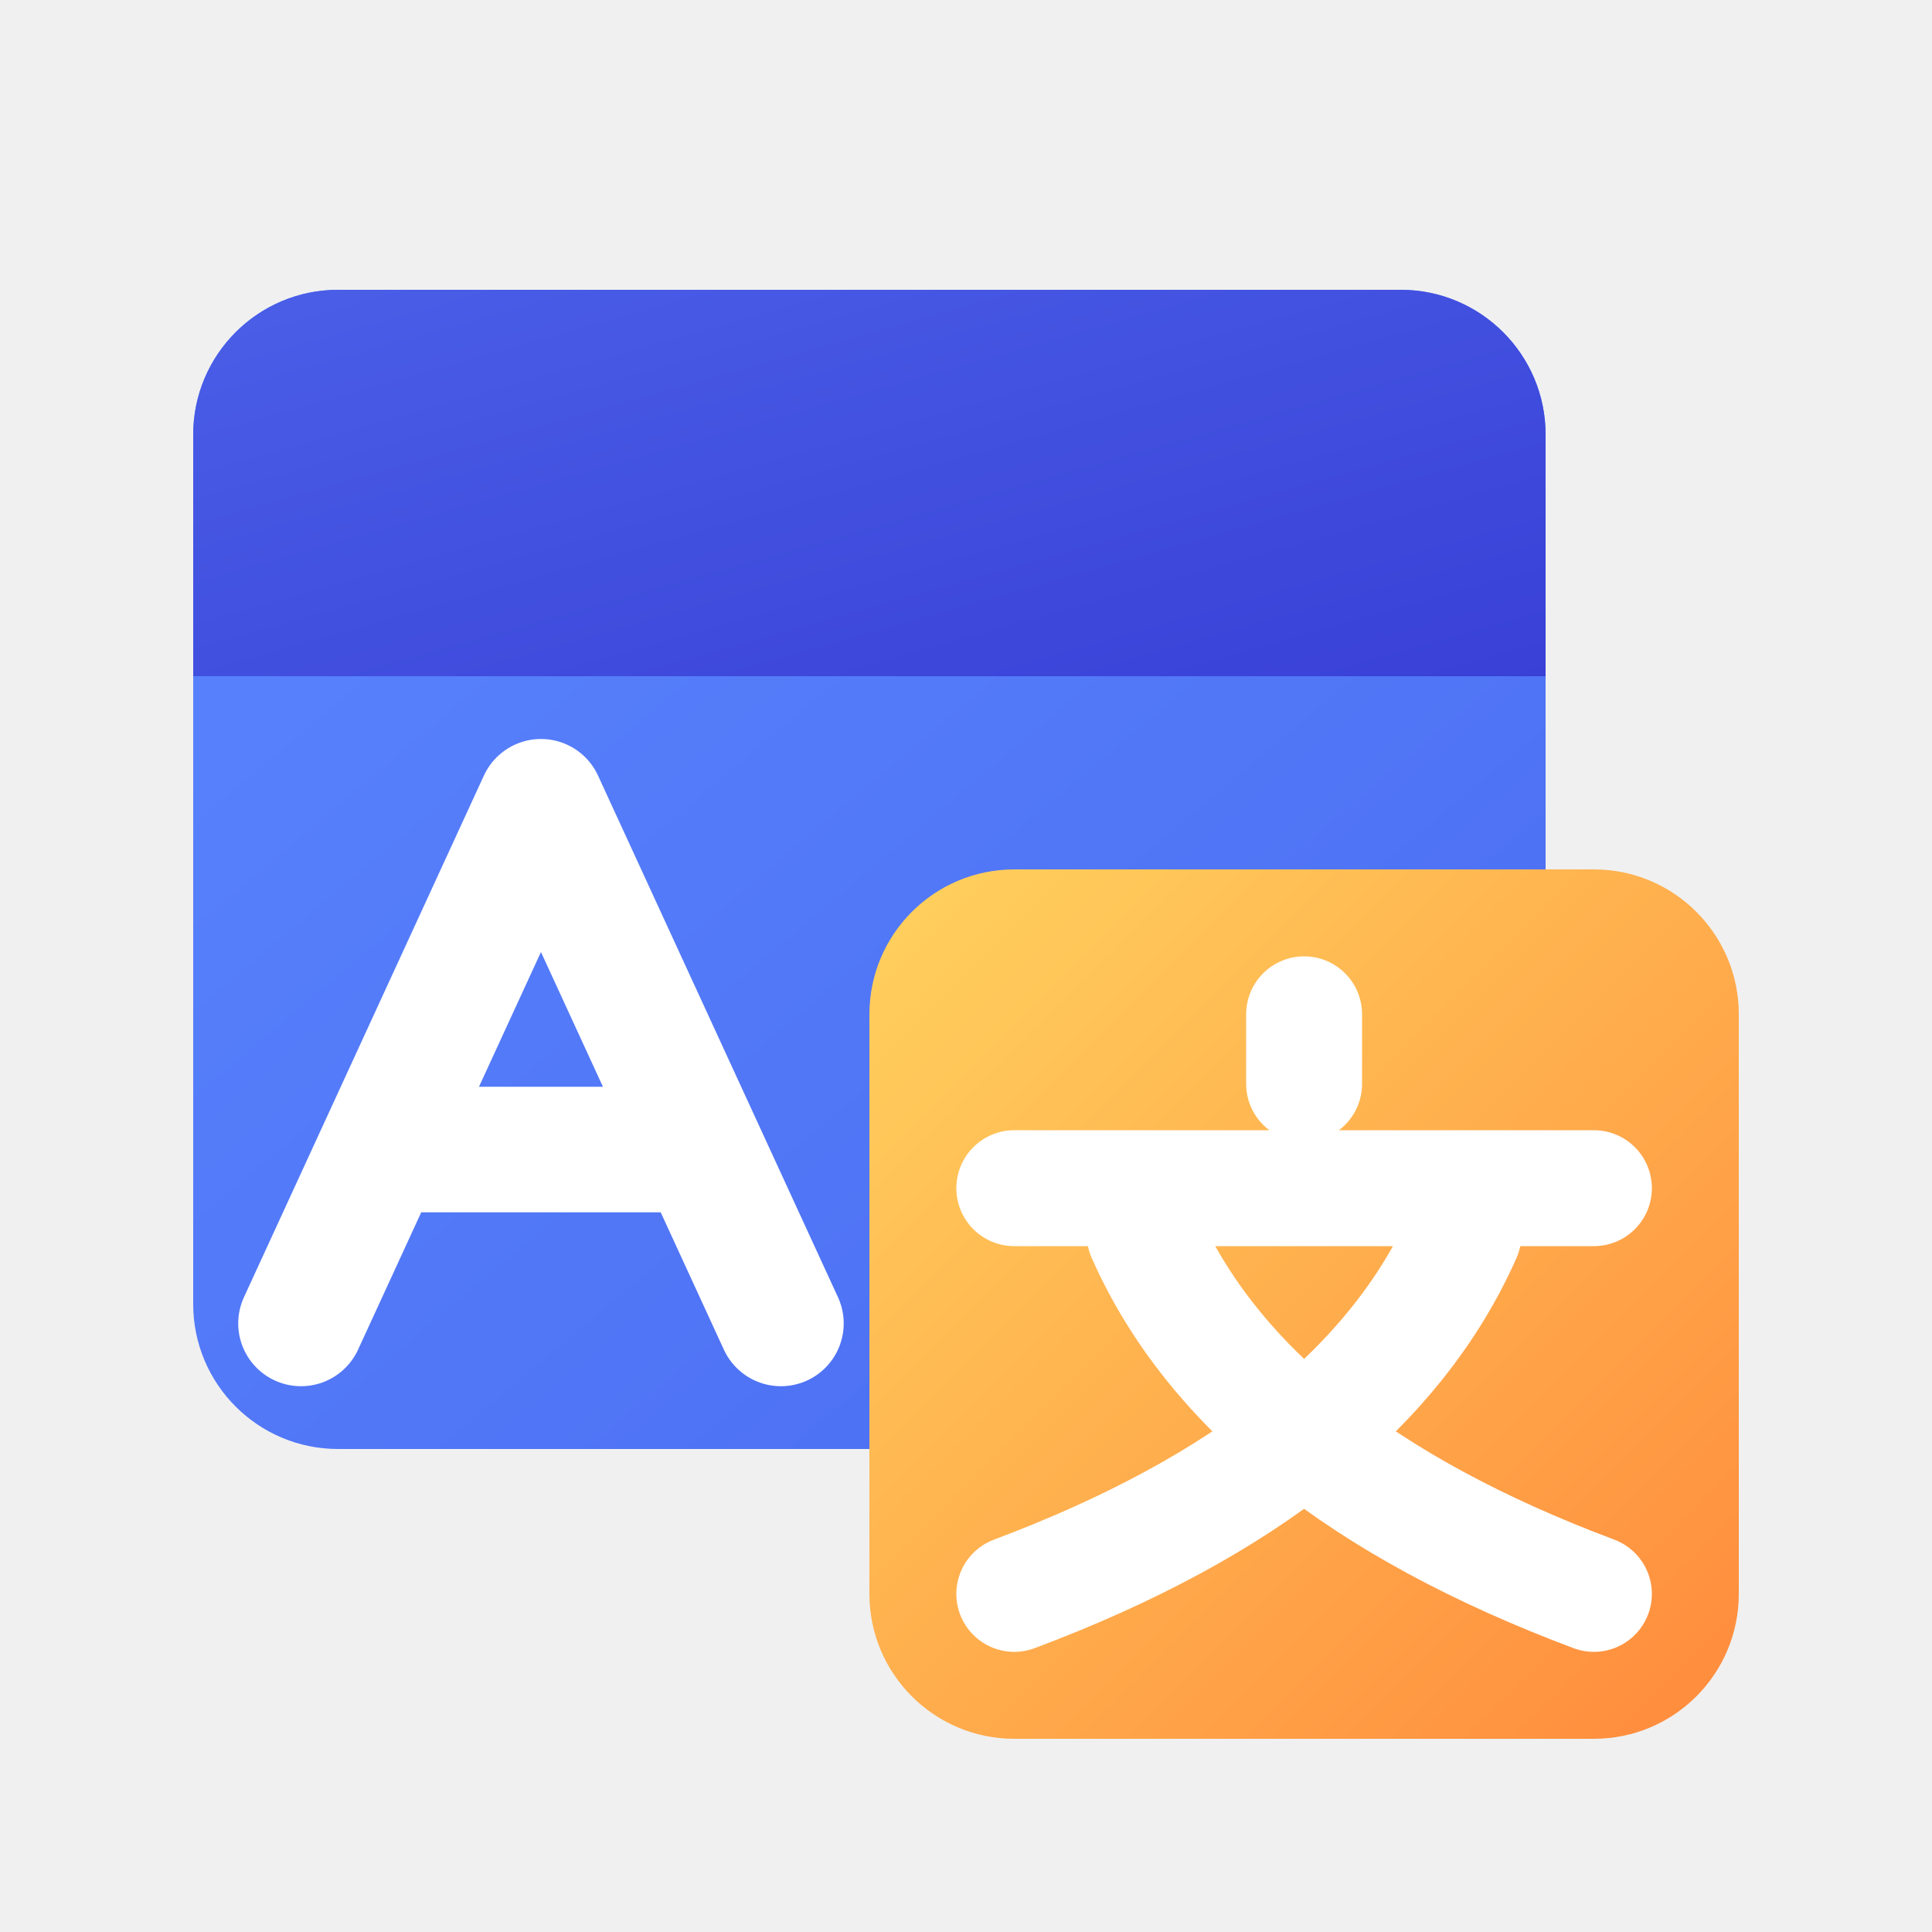
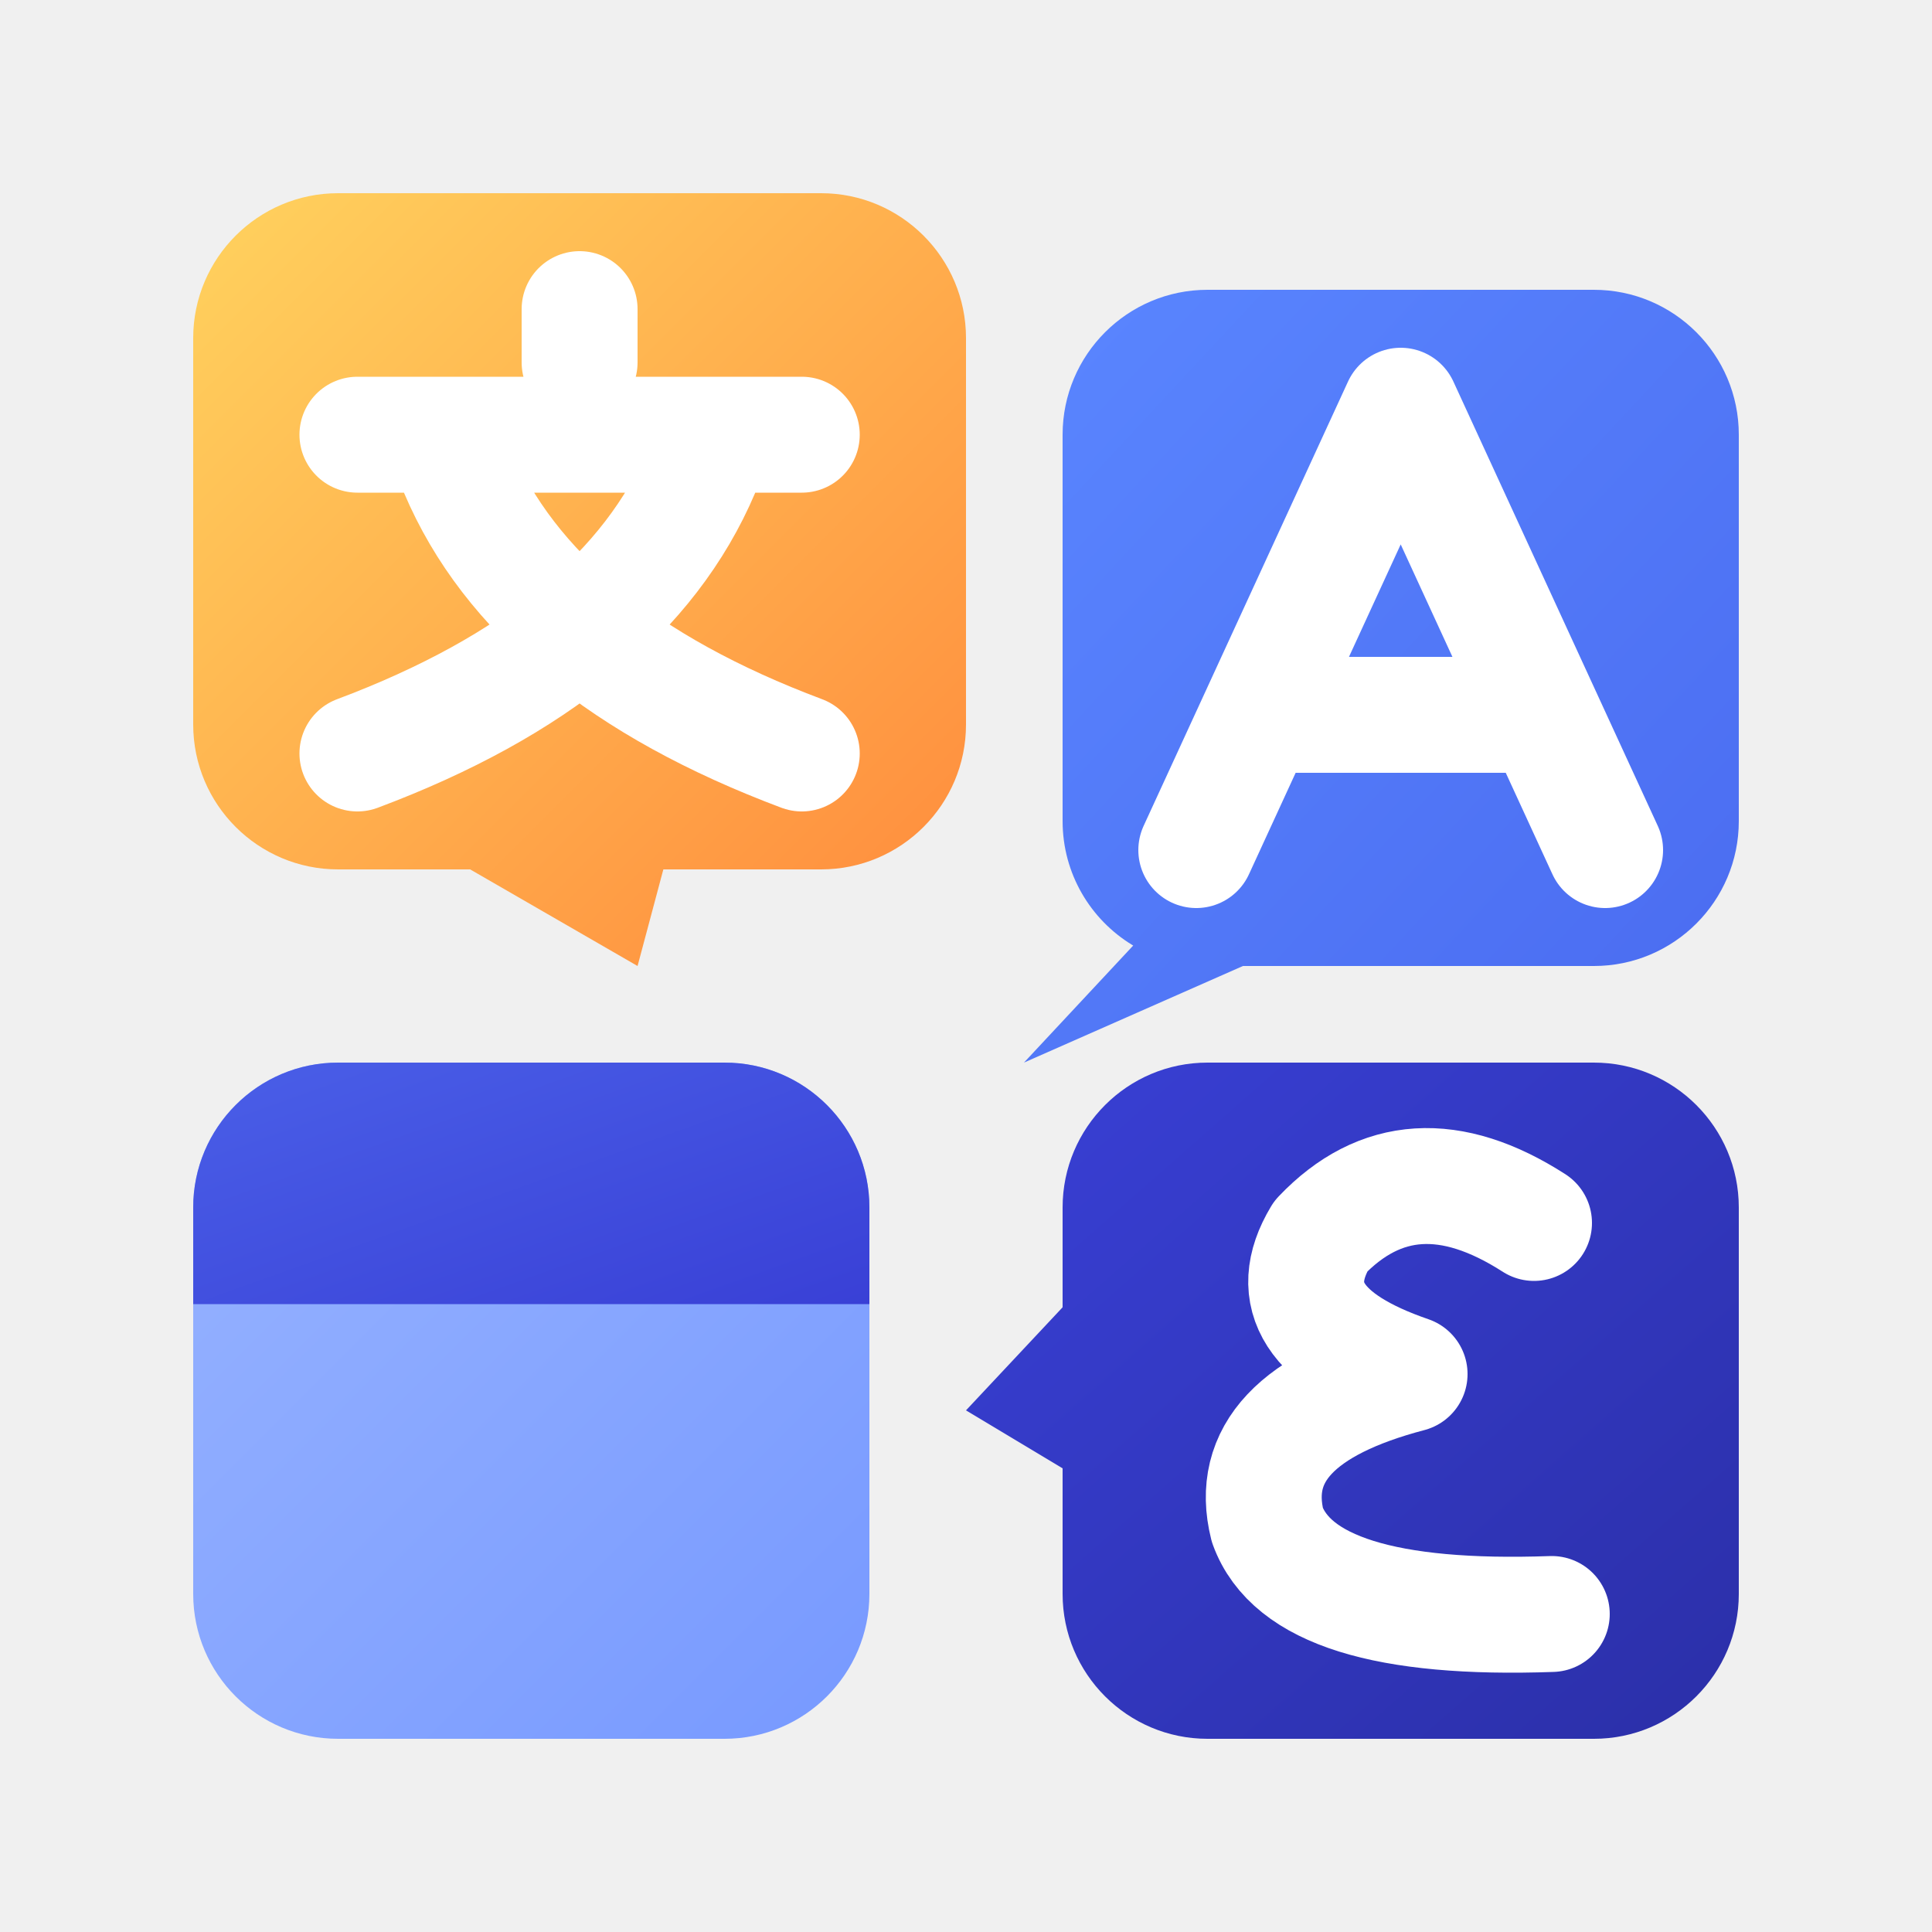
<svg xmlns="http://www.w3.org/2000/svg" width="20" height="20" viewBox="0 0 20 20">
  <defs>
-     <linearGradient id="blue-main" x1="0" y1="0" x2="1" y2="1">
-       <stop offset="0" stop-color="#5A86FF" />
-       <stop offset="1" stop-color="#4A6BF0" />
+     <linearGradient id="blue-light" x1="0" y1="0" x2="1" y2="1">
+       <stop offset="0" stop-color="#97B3FF" />
+       <stop offset="1" stop-color="#7799FF" />
    </linearGradient>
    <linearGradient id="blue-deep" x1="0" y1="0" x2="1" y2="1">
      <stop offset="0" stop-color="#4A5FE8" />
      <stop offset="1" stop-color="#3940D6" />
    </linearGradient>
    <linearGradient id="orange" x1="0" y1="0" x2="1" y2="1">
      <stop offset="0" stop-color="#FFD25E" />
      <stop offset="1" stop-color="#FF8A3C" />
    </linearGradient>
+     <linearGradient id="blue-main" x1="0" y1="0" x2="1" y2="1">
+       <stop offset="0" stop-color="#5A86FF" />
+       <stop offset="1" stop-color="#4A6BF0" />
+     </linearGradient>
+     <linearGradient id="blue-deepest" x1="0" y1="0" x2="1" y2="1">
+       <stop offset="0" stop-color="#3940D6" />
+       <stop offset="1" stop-color="#2B2FA8" />
+     </linearGradient>
  </defs>
-   <rect x="2" y="3" width="14" height="12" rx="1.5" fill="url(#blue-main)" />
-   <path fill="url(#blue-deep)" d="M3.5 3H14.5A1.5 1.5 0 0 1 16 4.5V7H2V4.5A1.5 1.5 0 0 1 3.5 3Z" />
-   <path fill="none" stroke="#FFFFFF" stroke-width="1.3" stroke-linecap="round" stroke-linejoin="round" d="M3.116 13.7L5.6 8.3L8.084 13.7M4.308 11.9H6.892" />
-   <rect x="9" y="9" width="9" height="9" rx="1.5" fill="url(#orange)" />
-   <path fill="none" stroke="#FFFFFF" stroke-width="1.2" stroke-linecap="round" stroke-linejoin="round" d="M13.5 10.5V11.22M10.5 12.3H16.5M15.15 12.78Q14.1 15.15 10.5 16.5M11.85 12.78Q12.9 15.15 16.5 16.5" />
+   <rect x="2" y="11" width="7" height="7" rx="1.5" fill="url(#blue-light)" />
+   <path fill="url(#blue-deep)" d="M3.5 11H7.5A1.5 1.5 0 0 1 9 12.5V13.5H2V12.5A1.5 1.5 0 0 1 3.5 11Z" />
+   <path fill="url(#orange)" d="M3.5 2L8.5 2C9.328 2 10 2.672 10 3.5L10 7.5C10 8.328 9.328 9 8.5 9L6.867 9 6.6 10 4.867 9 3.5 9C2.672 9 2 8.328 2 7.5L2 3.5C2 2.672 2.672 2 3.5 2Z" />
+   <path fill="none" stroke="#FFFFFF" stroke-width="1.2" stroke-linecap="round" stroke-linejoin="round" d="M6 3.2V3.752M3.7 4.5H8.3M7.265 4.868Q6.46 6.765 3.7 7.8M4.735 4.868Q5.54 6.765 8.3 7.8" />
+   <path fill="url(#blue-main)" d="M12.5 3L16.5 3C17.328 3 18 3.672 18 4.5L18 8.5C18 9.328 17.328 10 16.5 10L12.867 10 10.6 11 11.731 9.788 11.722 9.783C11.289 9.52 11 9.044 11 8.5L11 4.5C11 3.672 11.672 3 12.5 3Z" />
+   <path fill="none" stroke="#FFFFFF" stroke-width="1.2" stroke-linecap="round" stroke-linejoin="round" d="M12.384 8.8L14.5 4.2L16.616 8.8M13.4 7.4H15.6" />
+   <path fill="url(#blue-deepest)" d="M12.5 11L16.5 11C17.328 11 18 11.672 18 12.5L18 16.5C18 17.328 17.328 18 16.5 18L12.5 18C11.672 18 11 17.328 11 16.5L11 15.2 10 14.6 11 13.533 11 12.5C11 11.672 11.672 11 12.5 11Z" />
+   <path fill="none" stroke="#FFFFFF" stroke-width="1.2" stroke-linecap="round" stroke-linejoin="round" d="M15.88 12.66Q14.592 11.832 13.672 12.798Q13.12 13.718 14.592 14.224Q12.844 14.684 13.12 15.788Q13.488 16.8 16.064 16.708" />
</svg>
